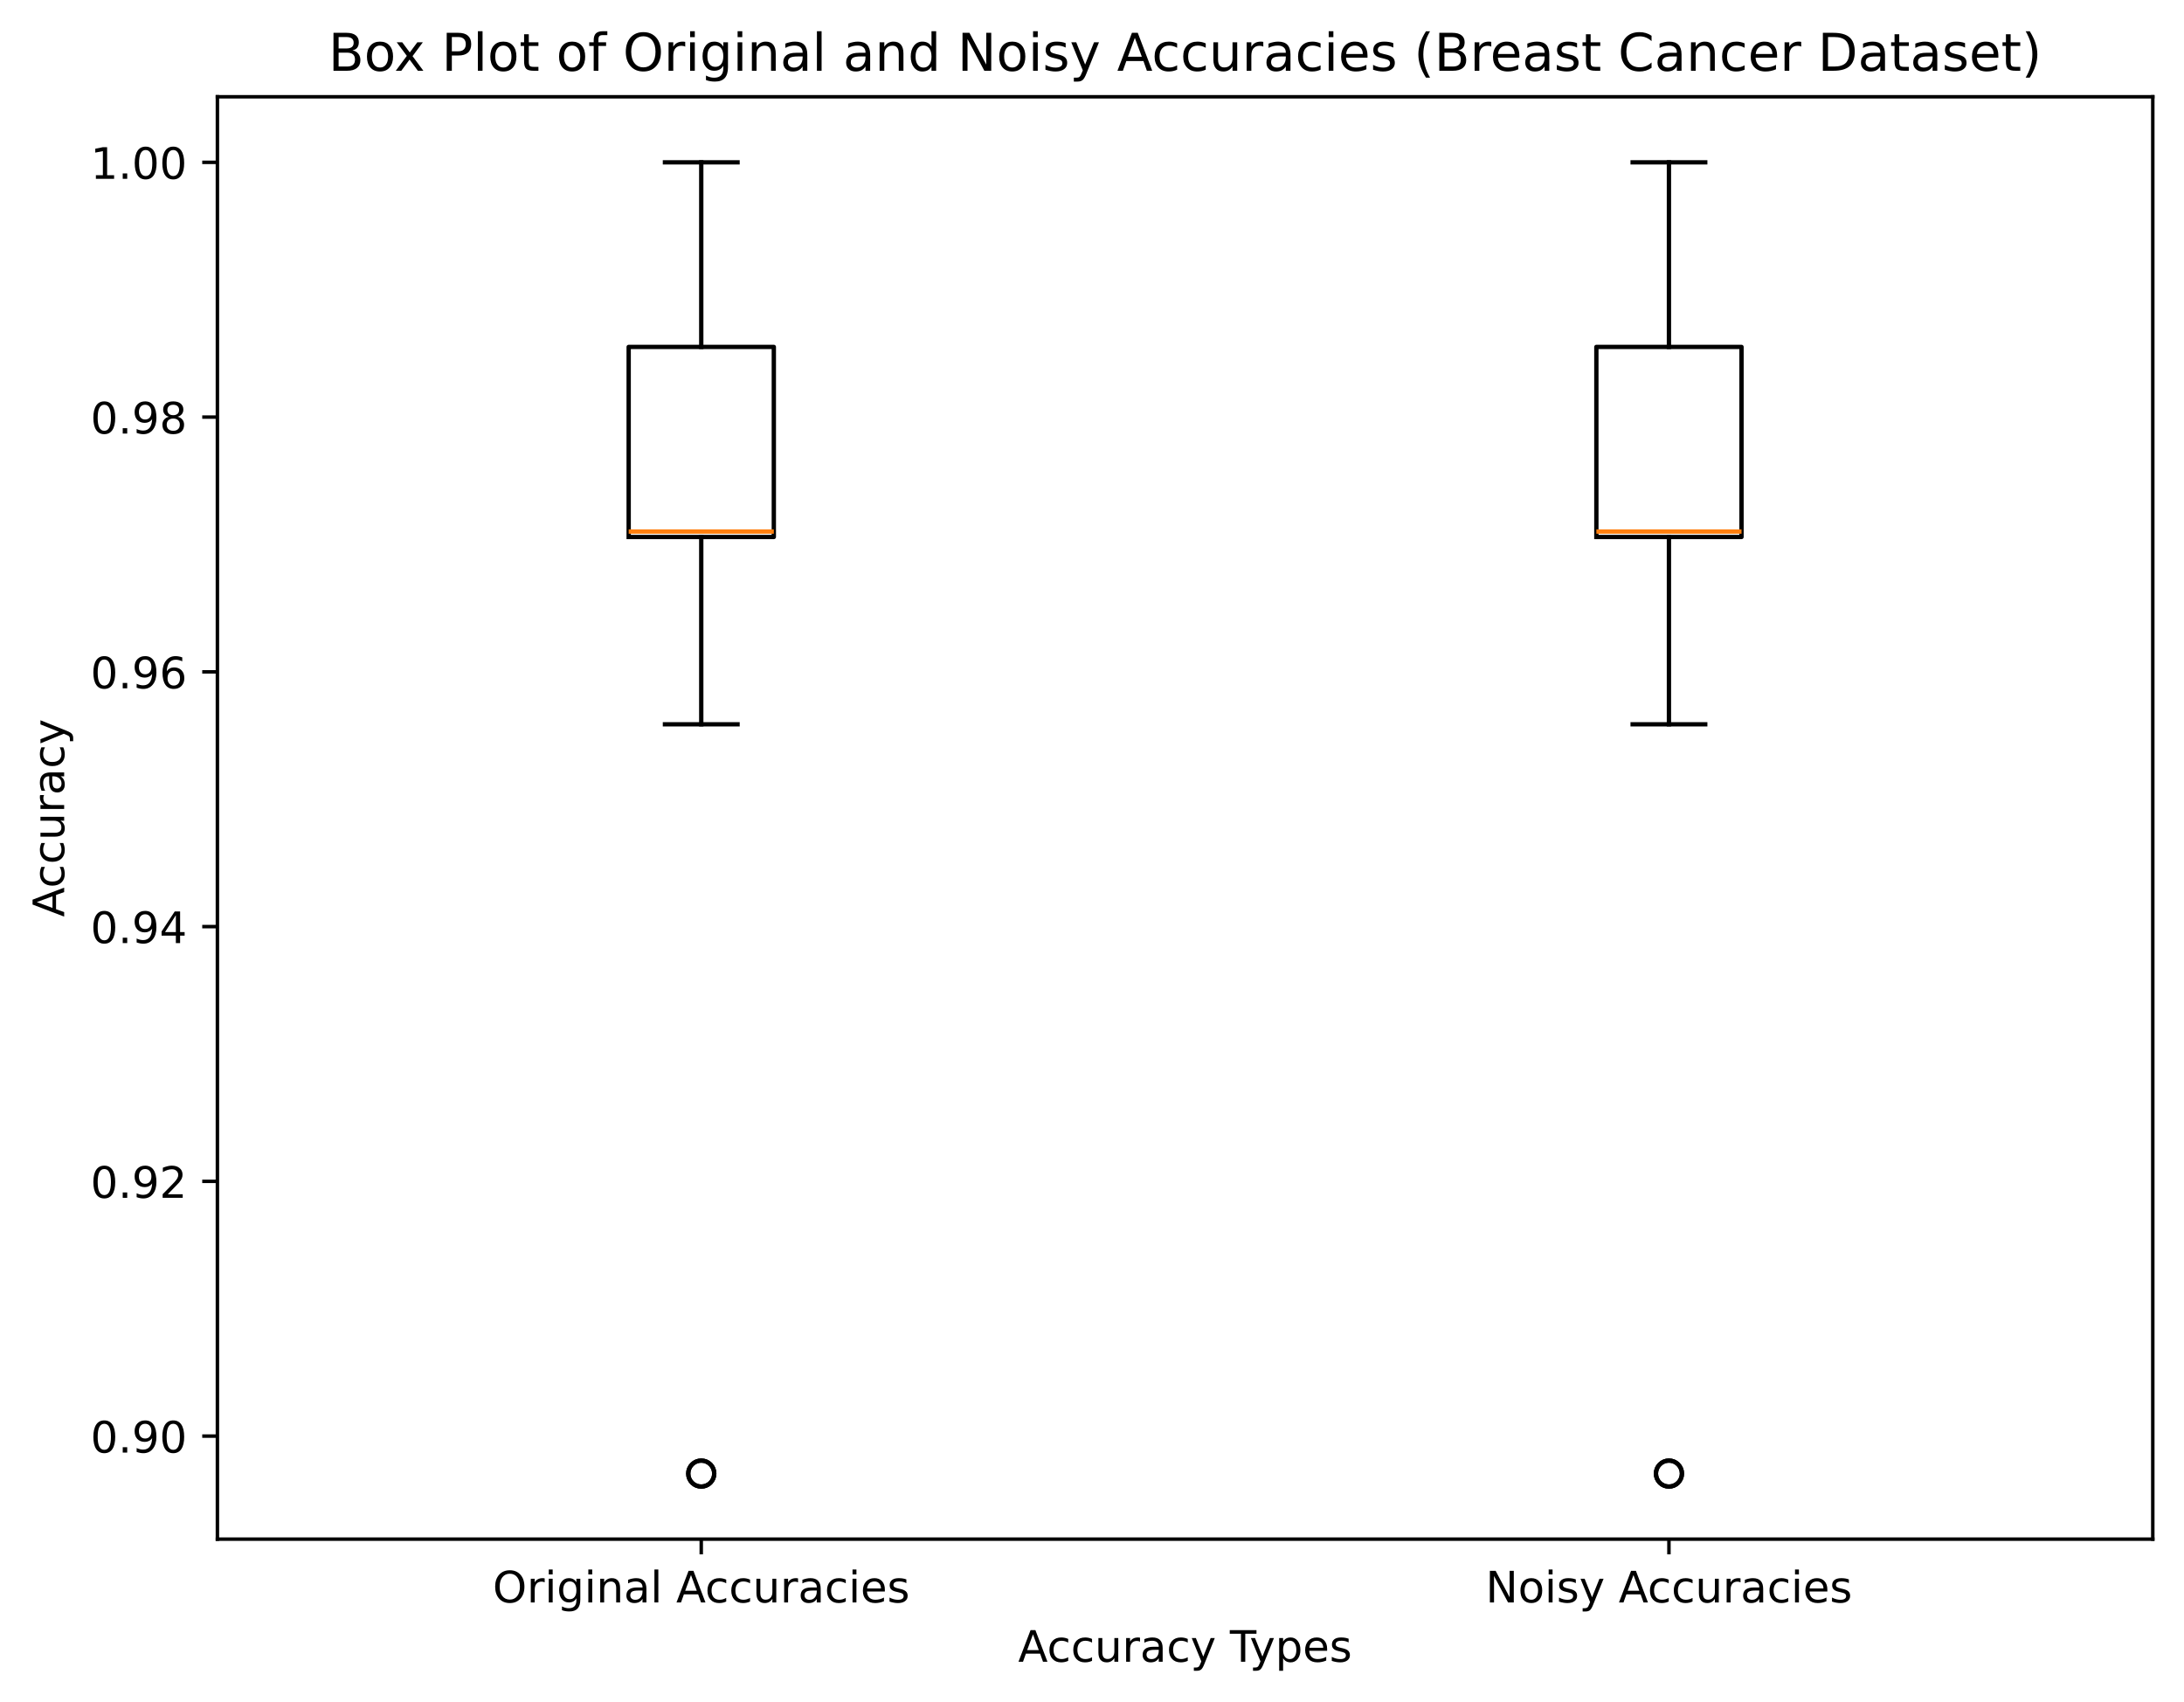
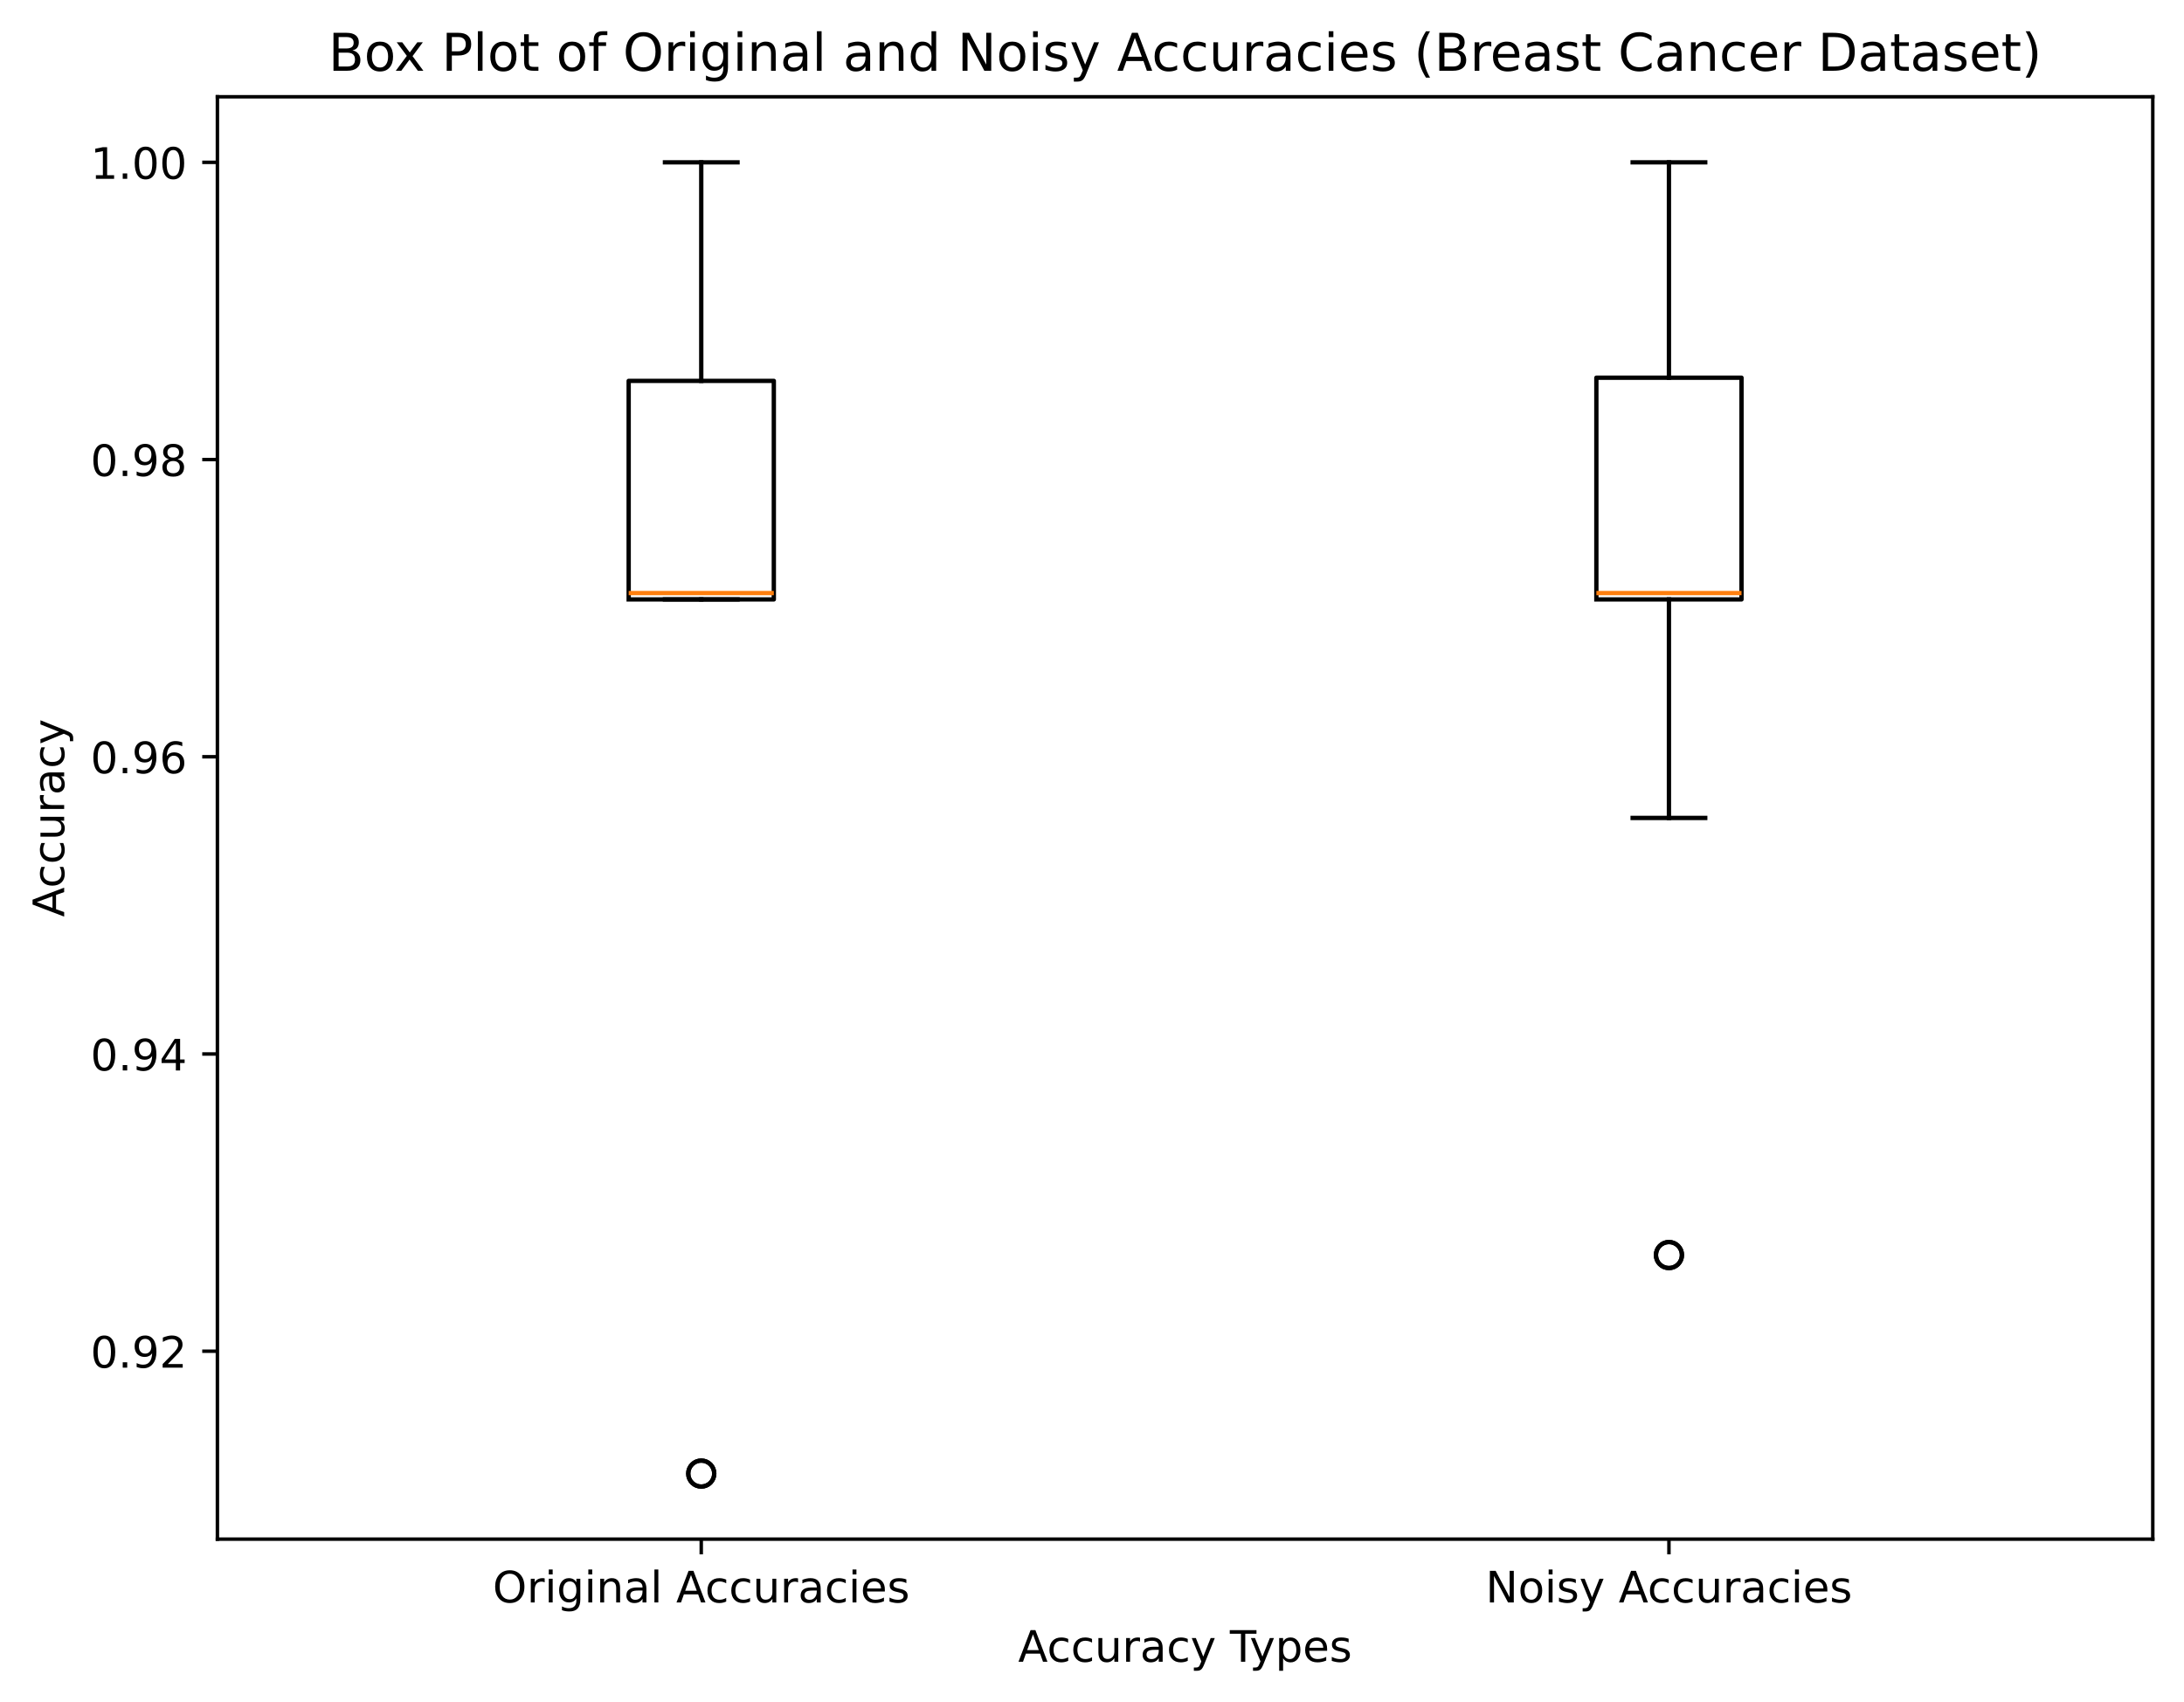
<svg xmlns="http://www.w3.org/2000/svg" xmlns:xlink="http://www.w3.org/1999/xlink" width="503.744pt" height="392.514pt" viewBox="0 0 503.744 392.514" version="1.1">
  <defs>
    <style type="text/css">*{stroke-linejoin: round; stroke-linecap: butt}</style>
  </defs>
  <g id="figure_1">
    <g id="patch_1">
      <path d="M 0 392.514  L 503.744 392.514  L 503.744 0  L 0 0  z " style="fill: #ffffff" />
    </g>
    <g id="axes_1">
      <g id="patch_2">
        <path d="M 50.144 354.958  L 496.544 354.958  L 496.544 22.318  L 50.144 22.318  z " style="fill: #ffffff" />
      </g>
      <g id="matplotlib.axis_1">
        <g id="xtick_1">
          <g id="line2d_1">
            <defs>
-               <path id="mc7f51d0e54" d="M 0 0  L 0 3.5  " style="stroke: #000000; stroke-width: 0.8" />
+               <path id="mfb2e1318d6" d="M 0 0  L 0 3.5  " style="stroke: #000000; stroke-width: 0.8" />
            </defs>
            <g>
-               <use xlink:href="#mc7f51d0e54" x="161.744" y="354.958" style="stroke: #000000; stroke-width: 0.8" />
+               <use xlink:href="#mfb2e1318d6" x="161.744" y="354.958" style="stroke: #000000; stroke-width: 0.8" />
            </g>
          </g>
          <g id="text_1">
            <g transform="translate(113.65 369.5566) scale(0.1 -0.1)">
              <defs>
                <path id="DejaVuSans-4f" d="M 2522 4238  Q 1834 4238 1429 3725  Q 1025 3213 1025 2328  Q 1025 1447 1429 934  Q 1834 422 2522 422  Q 3209 422 3611 934  Q 4013 1447 4013 2328  Q 4013 3213 3611 3725  Q 3209 4238 2522 4238  z M 2522 4750  Q 3503 4750 4090 4092  Q 4678 3434 4678 2328  Q 4678 1225 4090 567  Q 3503 -91 2522 -91  Q 1538 -91 948 565  Q 359 1222 359 2328  Q 359 3434 948 4092  Q 1538 4750 2522 4750  z " transform="scale(0.015625)" />
                <path id="DejaVuSans-72" d="M 2631 2963  Q 2534 3019 2420 3045  Q 2306 3072 2169 3072  Q 1681 3072 1420 2755  Q 1159 2438 1159 1844  L 1159 0  L 581 0  L 581 3500  L 1159 3500  L 1159 2956  Q 1341 3275 1631 3429  Q 1922 3584 2338 3584  Q 2397 3584 2469 3576  Q 2541 3569 2628 3553  L 2631 2963  z " transform="scale(0.015625)" />
                <path id="DejaVuSans-69" d="M 603 3500  L 1178 3500  L 1178 0  L 603 0  L 603 3500  z M 603 4863  L 1178 4863  L 1178 4134  L 603 4134  L 603 4863  z " transform="scale(0.015625)" />
                <path id="DejaVuSans-67" d="M 2906 1791  Q 2906 2416 2648 2759  Q 2391 3103 1925 3103  Q 1463 3103 1205 2759  Q 947 2416 947 1791  Q 947 1169 1205 825  Q 1463 481 1925 481  Q 2391 481 2648 825  Q 2906 1169 2906 1791  z M 3481 434  Q 3481 -459 3084 -895  Q 2688 -1331 1869 -1331  Q 1566 -1331 1297 -1286  Q 1028 -1241 775 -1147  L 775 -588  Q 1028 -725 1275 -790  Q 1522 -856 1778 -856  Q 2344 -856 2625 -561  Q 2906 -266 2906 331  L 2906 616  Q 2728 306 2450 153  Q 2172 0 1784 0  Q 1141 0 747 490  Q 353 981 353 1791  Q 353 2603 747 3093  Q 1141 3584 1784 3584  Q 2172 3584 2450 3431  Q 2728 3278 2906 2969  L 2906 3500  L 3481 3500  L 3481 434  z " transform="scale(0.015625)" />
                <path id="DejaVuSans-6e" d="M 3513 2113  L 3513 0  L 2938 0  L 2938 2094  Q 2938 2591 2744 2837  Q 2550 3084 2163 3084  Q 1697 3084 1428 2787  Q 1159 2491 1159 1978  L 1159 0  L 581 0  L 581 3500  L 1159 3500  L 1159 2956  Q 1366 3272 1645 3428  Q 1925 3584 2291 3584  Q 2894 3584 3203 3211  Q 3513 2838 3513 2113  z " transform="scale(0.015625)" />
                <path id="DejaVuSans-61" d="M 2194 1759  Q 1497 1759 1228 1600  Q 959 1441 959 1056  Q 959 750 1161 570  Q 1363 391 1709 391  Q 2188 391 2477 730  Q 2766 1069 2766 1631  L 2766 1759  L 2194 1759  z M 3341 1997  L 3341 0  L 2766 0  L 2766 531  Q 2569 213 2275 61  Q 1981 -91 1556 -91  Q 1019 -91 701 211  Q 384 513 384 1019  Q 384 1609 779 1909  Q 1175 2209 1959 2209  L 2766 2209  L 2766 2266  Q 2766 2663 2505 2880  Q 2244 3097 1772 3097  Q 1472 3097 1187 3025  Q 903 2953 641 2809  L 641 3341  Q 956 3463 1253 3523  Q 1550 3584 1831 3584  Q 2591 3584 2966 3190  Q 3341 2797 3341 1997  z " transform="scale(0.015625)" />
                <path id="DejaVuSans-6c" d="M 603 4863  L 1178 4863  L 1178 0  L 603 0  L 603 4863  z " transform="scale(0.015625)" />
                <path id="DejaVuSans-20" transform="scale(0.015625)" />
                <path id="DejaVuSans-41" d="M 2188 4044  L 1331 1722  L 3047 1722  L 2188 4044  z M 1831 4666  L 2547 4666  L 4325 0  L 3669 0  L 3244 1197  L 1141 1197  L 716 0  L 50 0  L 1831 4666  z " transform="scale(0.015625)" />
                <path id="DejaVuSans-63" d="M 3122 3366  L 3122 2828  Q 2878 2963 2633 3030  Q 2388 3097 2138 3097  Q 1578 3097 1268 2742  Q 959 2388 959 1747  Q 959 1106 1268 751  Q 1578 397 2138 397  Q 2388 397 2633 464  Q 2878 531 3122 666  L 3122 134  Q 2881 22 2623 -34  Q 2366 -91 2075 -91  Q 1284 -91 818 406  Q 353 903 353 1747  Q 353 2603 823 3093  Q 1294 3584 2113 3584  Q 2378 3584 2631 3529  Q 2884 3475 3122 3366  z " transform="scale(0.015625)" />
                <path id="DejaVuSans-75" d="M 544 1381  L 544 3500  L 1119 3500  L 1119 1403  Q 1119 906 1312 657  Q 1506 409 1894 409  Q 2359 409 2629 706  Q 2900 1003 2900 1516  L 2900 3500  L 3475 3500  L 3475 0  L 2900 0  L 2900 538  Q 2691 219 2414 64  Q 2138 -91 1772 -91  Q 1169 -91 856 284  Q 544 659 544 1381  z M 1991 3584  L 1991 3584  z " transform="scale(0.015625)" />
                <path id="DejaVuSans-65" d="M 3597 1894  L 3597 1613  L 953 1613  Q 991 1019 1311 708  Q 1631 397 2203 397  Q 2534 397 2845 478  Q 3156 559 3463 722  L 3463 178  Q 3153 47 2828 -22  Q 2503 -91 2169 -91  Q 1331 -91 842 396  Q 353 884 353 1716  Q 353 2575 817 3079  Q 1281 3584 2069 3584  Q 2775 3584 3186 3129  Q 3597 2675 3597 1894  z M 3022 2063  Q 3016 2534 2758 2815  Q 2500 3097 2075 3097  Q 1594 3097 1305 2825  Q 1016 2553 972 2059  L 3022 2063  z " transform="scale(0.015625)" />
                <path id="DejaVuSans-73" d="M 2834 3397  L 2834 2853  Q 2591 2978 2328 3040  Q 2066 3103 1784 3103  Q 1356 3103 1142 2972  Q 928 2841 928 2578  Q 928 2378 1081 2264  Q 1234 2150 1697 2047  L 1894 2003  Q 2506 1872 2764 1633  Q 3022 1394 3022 966  Q 3022 478 2636 193  Q 2250 -91 1575 -91  Q 1294 -91 989 -36  Q 684 19 347 128  L 347 722  Q 666 556 975 473  Q 1284 391 1588 391  Q 1994 391 2212 530  Q 2431 669 2431 922  Q 2431 1156 2273 1281  Q 2116 1406 1581 1522  L 1381 1569  Q 847 1681 609 1914  Q 372 2147 372 2553  Q 372 3047 722 3315  Q 1072 3584 1716 3584  Q 2034 3584 2315 3537  Q 2597 3491 2834 3397  z " transform="scale(0.015625)" />
              </defs>
              <use xlink:href="#DejaVuSans-4f" />
              <use xlink:href="#DejaVuSans-72" x="78.711" />
              <use xlink:href="#DejaVuSans-69" x="119.824" />
              <use xlink:href="#DejaVuSans-67" x="147.607" />
              <use xlink:href="#DejaVuSans-69" x="211.084" />
              <use xlink:href="#DejaVuSans-6e" x="238.867" />
              <use xlink:href="#DejaVuSans-61" x="302.246" />
              <use xlink:href="#DejaVuSans-6c" x="363.525" />
              <use xlink:href="#DejaVuSans-20" x="391.309" />
              <use xlink:href="#DejaVuSans-41" x="423.096" />
              <use xlink:href="#DejaVuSans-63" x="489.754" />
              <use xlink:href="#DejaVuSans-63" x="544.734" />
              <use xlink:href="#DejaVuSans-75" x="599.715" />
              <use xlink:href="#DejaVuSans-72" x="663.094" />
              <use xlink:href="#DejaVuSans-61" x="704.207" />
              <use xlink:href="#DejaVuSans-63" x="765.486" />
              <use xlink:href="#DejaVuSans-69" x="820.467" />
              <use xlink:href="#DejaVuSans-65" x="848.25" />
              <use xlink:href="#DejaVuSans-73" x="909.773" />
            </g>
          </g>
        </g>
        <g id="xtick_2">
          <g id="line2d_2">
            <g>
-               <use xlink:href="#mc7f51d0e54" x="384.944" y="354.958" style="stroke: #000000; stroke-width: 0.8" />
+               <use xlink:href="#mfb2e1318d6" x="384.944" y="354.958" style="stroke: #000000; stroke-width: 0.8" />
            </g>
          </g>
          <g id="text_2">
            <g transform="translate(342.6625 369.5566) scale(0.1 -0.1)">
              <defs>
                <path id="DejaVuSans-4e" d="M 628 4666  L 1478 4666  L 3547 763  L 3547 4666  L 4159 4666  L 4159 0  L 3309 0  L 1241 3903  L 1241 0  L 628 0  L 628 4666  z " transform="scale(0.015625)" />
                <path id="DejaVuSans-6f" d="M 1959 3097  Q 1497 3097 1228 2736  Q 959 2375 959 1747  Q 959 1119 1226 758  Q 1494 397 1959 397  Q 2419 397 2687 759  Q 2956 1122 2956 1747  Q 2956 2369 2687 2733  Q 2419 3097 1959 3097  z M 1959 3584  Q 2709 3584 3137 3096  Q 3566 2609 3566 1747  Q 3566 888 3137 398  Q 2709 -91 1959 -91  Q 1206 -91 779 398  Q 353 888 353 1747  Q 353 2609 779 3096  Q 1206 3584 1959 3584  z " transform="scale(0.015625)" />
                <path id="DejaVuSans-79" d="M 2059 -325  Q 1816 -950 1584 -1140  Q 1353 -1331 966 -1331  L 506 -1331  L 506 -850  L 844 -850  Q 1081 -850 1212 -737  Q 1344 -625 1503 -206  L 1606 56  L 191 3500  L 800 3500  L 1894 763  L 2988 3500  L 3597 3500  L 2059 -325  z " transform="scale(0.015625)" />
              </defs>
              <use xlink:href="#DejaVuSans-4e" />
              <use xlink:href="#DejaVuSans-6f" x="74.805" />
              <use xlink:href="#DejaVuSans-69" x="135.986" />
              <use xlink:href="#DejaVuSans-73" x="163.77" />
              <use xlink:href="#DejaVuSans-79" x="215.869" />
              <use xlink:href="#DejaVuSans-20" x="275.049" />
              <use xlink:href="#DejaVuSans-41" x="306.836" />
              <use xlink:href="#DejaVuSans-63" x="373.494" />
              <use xlink:href="#DejaVuSans-63" x="428.475" />
              <use xlink:href="#DejaVuSans-75" x="483.455" />
              <use xlink:href="#DejaVuSans-72" x="546.834" />
              <use xlink:href="#DejaVuSans-61" x="587.947" />
              <use xlink:href="#DejaVuSans-63" x="649.227" />
              <use xlink:href="#DejaVuSans-69" x="704.207" />
              <use xlink:href="#DejaVuSans-65" x="731.99" />
              <use xlink:href="#DejaVuSans-73" x="793.514" />
            </g>
          </g>
        </g>
        <g id="text_3">
          <g transform="translate(234.8391 383.2347) scale(0.1 -0.1)">
            <defs>
              <path id="DejaVuSans-54" d="M -19 4666  L 3928 4666  L 3928 4134  L 2272 4134  L 2272 0  L 1638 0  L 1638 4134  L -19 4134  L -19 4666  z " transform="scale(0.015625)" />
              <path id="DejaVuSans-70" d="M 1159 525  L 1159 -1331  L 581 -1331  L 581 3500  L 1159 3500  L 1159 2969  Q 1341 3281 1617 3432  Q 1894 3584 2278 3584  Q 2916 3584 3314 3078  Q 3713 2572 3713 1747  Q 3713 922 3314 415  Q 2916 -91 2278 -91  Q 1894 -91 1617 61  Q 1341 213 1159 525  z M 3116 1747  Q 3116 2381 2855 2742  Q 2594 3103 2138 3103  Q 1681 3103 1420 2742  Q 1159 2381 1159 1747  Q 1159 1113 1420 752  Q 1681 391 2138 391  Q 2594 391 2855 752  Q 3116 1113 3116 1747  z " transform="scale(0.015625)" />
            </defs>
            <use xlink:href="#DejaVuSans-41" />
            <use xlink:href="#DejaVuSans-63" x="66.658" />
            <use xlink:href="#DejaVuSans-63" x="121.639" />
            <use xlink:href="#DejaVuSans-75" x="176.619" />
            <use xlink:href="#DejaVuSans-72" x="239.998" />
            <use xlink:href="#DejaVuSans-61" x="281.111" />
            <use xlink:href="#DejaVuSans-63" x="342.391" />
            <use xlink:href="#DejaVuSans-79" x="397.371" />
            <use xlink:href="#DejaVuSans-20" x="456.551" />
            <use xlink:href="#DejaVuSans-54" x="488.338" />
            <use xlink:href="#DejaVuSans-79" x="533.797" />
            <use xlink:href="#DejaVuSans-70" x="592.977" />
            <use xlink:href="#DejaVuSans-65" x="656.453" />
            <use xlink:href="#DejaVuSans-73" x="717.977" />
          </g>
        </g>
      </g>
      <g id="matplotlib.axis_2">
        <g id="ytick_1">
          <g id="line2d_3">
            <defs>
-               <path id="m3f53eb2114" d="M 0 0  L -3.5 0  " style="stroke: #000000; stroke-width: 0.8" />
+               <path id="m99536eb047" d="M 0 0  L -3.5 0  " style="stroke: #000000; stroke-width: 0.8" />
            </defs>
            <g>
-               <use xlink:href="#m3f53eb2114" x="50.144" y="331.198" style="stroke: #000000; stroke-width: 0.8" />
+               <use xlink:href="#m99536eb047" x="50.144" y="311.614" style="stroke: #000000; stroke-width: 0.8" />
            </g>
          </g>
          <g id="text_4">
-             <g transform="translate(20.87813 334.9973) scale(0.1 -0.1)">
+             <g transform="translate(20.87813 315.4133) scale(0.1 -0.1)">
              <defs>
                <path id="DejaVuSans-30" d="M 2034 4250  Q 1547 4250 1301 3770  Q 1056 3291 1056 2328  Q 1056 1369 1301 889  Q 1547 409 2034 409  Q 2525 409 2770 889  Q 3016 1369 3016 2328  Q 3016 3291 2770 3770  Q 2525 4250 2034 4250  z M 2034 4750  Q 2819 4750 3233 4129  Q 3647 3509 3647 2328  Q 3647 1150 3233 529  Q 2819 -91 2034 -91  Q 1250 -91 836 529  Q 422 1150 422 2328  Q 422 3509 836 4129  Q 1250 4750 2034 4750  z " transform="scale(0.015625)" />
                <path id="DejaVuSans-2e" d="M 684 794  L 1344 794  L 1344 0  L 684 0  L 684 794  z " transform="scale(0.015625)" />
                <path id="DejaVuSans-39" d="M 703 97  L 703 672  Q 941 559 1184 500  Q 1428 441 1663 441  Q 2288 441 2617 861  Q 2947 1281 2994 2138  Q 2813 1869 2534 1725  Q 2256 1581 1919 1581  Q 1219 1581 811 2004  Q 403 2428 403 3163  Q 403 3881 828 4315  Q 1253 4750 1959 4750  Q 2769 4750 3195 4129  Q 3622 3509 3622 2328  Q 3622 1225 3098 567  Q 2575 -91 1691 -91  Q 1453 -91 1209 -44  Q 966 3 703 97  z M 1959 2075  Q 2384 2075 2632 2365  Q 2881 2656 2881 3163  Q 2881 3666 2632 3958  Q 2384 4250 1959 4250  Q 1534 4250 1286 3958  Q 1038 3666 1038 3163  Q 1038 2656 1286 2365  Q 1534 2075 1959 2075  z " transform="scale(0.015625)" />
+                 <path id="DejaVuSans-32" d="M 1228 531  L 3431 531  L 3431 0  L 469 0  L 469 531  Q 828 903 1448 1529  Q 2069 2156 2228 2338  Q 2531 2678 2651 2914  Q 2772 3150 2772 3378  Q 2772 3750 2511 3984  Q 2250 4219 1831 4219  Q 1534 4219 1204 4116  Q 875 4013 500 3803  L 500 4441  Q 881 4594 1212 4672  Q 1544 4750 1819 4750  Q 2544 4750 2975 4387  Q 3406 4025 3406 3419  Q 3406 3131 3298 2873  Q 3191 2616 2906 2266  Q 2828 2175 2409 1742  Q 1991 1309 1228 531  z " transform="scale(0.015625)" />
              </defs>
              <use xlink:href="#DejaVuSans-30" />
              <use xlink:href="#DejaVuSans-2e" x="63.623" />
              <use xlink:href="#DejaVuSans-39" x="95.41" />
-               <use xlink:href="#DejaVuSans-30" x="159.033" />
+               <use xlink:href="#DejaVuSans-32" x="159.033" />
            </g>
          </g>
        </g>
        <g id="ytick_2">
          <g id="line2d_4">
            <g>
-               <use xlink:href="#m3f53eb2114" x="50.144" y="272.446" style="stroke: #000000; stroke-width: 0.8" />
+               <use xlink:href="#m99536eb047" x="50.144" y="243.07" style="stroke: #000000; stroke-width: 0.8" />
            </g>
          </g>
          <g id="text_5">
-             <g transform="translate(20.87813 276.2453) scale(0.1 -0.1)">
-               <defs>
-                 <path id="DejaVuSans-32" d="M 1228 531  L 3431 531  L 3431 0  L 469 0  L 469 531  Q 828 903 1448 1529  Q 2069 2156 2228 2338  Q 2531 2678 2651 2914  Q 2772 3150 2772 3378  Q 2772 3750 2511 3984  Q 2250 4219 1831 4219  Q 1534 4219 1204 4116  Q 875 4013 500 3803  L 500 4441  Q 881 4594 1212 4672  Q 1544 4750 1819 4750  Q 2544 4750 2975 4387  Q 3406 4025 3406 3419  Q 3406 3131 3298 2873  Q 3191 2616 2906 2266  Q 2828 2175 2409 1742  Q 1991 1309 1228 531  z " transform="scale(0.015625)" />
+             <g transform="translate(20.87813 246.8693) scale(0.1 -0.1)">
+               <defs>
+                 <path id="DejaVuSans-34" d="M 2419 4116  L 825 1625  L 2419 1625  L 2419 4116  z M 2253 4666  L 3047 4666  L 3047 1625  L 3713 1625  L 3713 1100  L 3047 1100  L 3047 0  L 2419 0  L 2419 1100  L 313 1100  L 313 1709  L 2253 4666  z " transform="scale(0.015625)" />
              </defs>
              <use xlink:href="#DejaVuSans-30" />
              <use xlink:href="#DejaVuSans-2e" x="63.623" />
              <use xlink:href="#DejaVuSans-39" x="95.41" />
-               <use xlink:href="#DejaVuSans-32" x="159.033" />
+               <use xlink:href="#DejaVuSans-34" x="159.033" />
            </g>
          </g>
        </g>
        <g id="ytick_3">
          <g id="line2d_5">
            <g>
-               <use xlink:href="#m3f53eb2114" x="50.144" y="213.694" style="stroke: #000000; stroke-width: 0.8" />
+               <use xlink:href="#m99536eb047" x="50.144" y="174.526" style="stroke: #000000; stroke-width: 0.8" />
            </g>
          </g>
          <g id="text_6">
-             <g transform="translate(20.87813 217.4933) scale(0.1 -0.1)">
-               <defs>
-                 <path id="DejaVuSans-34" d="M 2419 4116  L 825 1625  L 2419 1625  L 2419 4116  z M 2253 4666  L 3047 4666  L 3047 1625  L 3713 1625  L 3713 1100  L 3047 1100  L 3047 0  L 2419 0  L 2419 1100  L 313 1100  L 313 1709  L 2253 4666  z " transform="scale(0.015625)" />
+             <g transform="translate(20.87813 178.3253) scale(0.1 -0.1)">
+               <defs>
+                 <path id="DejaVuSans-36" d="M 2113 2584  Q 1688 2584 1439 2293  Q 1191 2003 1191 1497  Q 1191 994 1439 701  Q 1688 409 2113 409  Q 2538 409 2786 701  Q 3034 994 3034 1497  Q 3034 2003 2786 2293  Q 2538 2584 2113 2584  z M 3366 4563  L 3366 3988  Q 3128 4100 2886 4159  Q 2644 4219 2406 4219  Q 1781 4219 1451 3797  Q 1122 3375 1075 2522  Q 1259 2794 1537 2939  Q 1816 3084 2150 3084  Q 2853 3084 3261 2657  Q 3669 2231 3669 1497  Q 3669 778 3244 343  Q 2819 -91 2113 -91  Q 1303 -91 875 529  Q 447 1150 447 2328  Q 447 3434 972 4092  Q 1497 4750 2381 4750  Q 2619 4750 2861 4703  Q 3103 4656 3366 4563  z " transform="scale(0.015625)" />
              </defs>
              <use xlink:href="#DejaVuSans-30" />
              <use xlink:href="#DejaVuSans-2e" x="63.623" />
              <use xlink:href="#DejaVuSans-39" x="95.41" />
-               <use xlink:href="#DejaVuSans-34" x="159.033" />
+               <use xlink:href="#DejaVuSans-36" x="159.033" />
            </g>
          </g>
        </g>
        <g id="ytick_4">
          <g id="line2d_6">
            <g>
-               <use xlink:href="#m3f53eb2114" x="50.144" y="154.942" style="stroke: #000000; stroke-width: 0.8" />
+               <use xlink:href="#m99536eb047" x="50.144" y="105.982" style="stroke: #000000; stroke-width: 0.8" />
            </g>
          </g>
          <g id="text_7">
-             <g transform="translate(20.87813 158.7413) scale(0.1 -0.1)">
-               <defs>
-                 <path id="DejaVuSans-36" d="M 2113 2584  Q 1688 2584 1439 2293  Q 1191 2003 1191 1497  Q 1191 994 1439 701  Q 1688 409 2113 409  Q 2538 409 2786 701  Q 3034 994 3034 1497  Q 3034 2003 2786 2293  Q 2538 2584 2113 2584  z M 3366 4563  L 3366 3988  Q 3128 4100 2886 4159  Q 2644 4219 2406 4219  Q 1781 4219 1451 3797  Q 1122 3375 1075 2522  Q 1259 2794 1537 2939  Q 1816 3084 2150 3084  Q 2853 3084 3261 2657  Q 3669 2231 3669 1497  Q 3669 778 3244 343  Q 2819 -91 2113 -91  Q 1303 -91 875 529  Q 447 1150 447 2328  Q 447 3434 972 4092  Q 1497 4750 2381 4750  Q 2619 4750 2861 4703  Q 3103 4656 3366 4563  z " transform="scale(0.015625)" />
+             <g transform="translate(20.87813 109.7813) scale(0.1 -0.1)">
+               <defs>
+                 <path id="DejaVuSans-38" d="M 2034 2216  Q 1584 2216 1326 1975  Q 1069 1734 1069 1313  Q 1069 891 1326 650  Q 1584 409 2034 409  Q 2484 409 2743 651  Q 3003 894 3003 1313  Q 3003 1734 2745 1975  Q 2488 2216 2034 2216  z M 1403 2484  Q 997 2584 770 2862  Q 544 3141 544 3541  Q 544 4100 942 4425  Q 1341 4750 2034 4750  Q 2731 4750 3128 4425  Q 3525 4100 3525 3541  Q 3525 3141 3298 2862  Q 3072 2584 2669 2484  Q 3125 2378 3379 2068  Q 3634 1759 3634 1313  Q 3634 634 3220 271  Q 2806 -91 2034 -91  Q 1263 -91 848 271  Q 434 634 434 1313  Q 434 1759 690 2068  Q 947 2378 1403 2484  z M 1172 3481  Q 1172 3119 1398 2916  Q 1625 2713 2034 2713  Q 2441 2713 2670 2916  Q 2900 3119 2900 3481  Q 2900 3844 2670 4047  Q 2441 4250 2034 4250  Q 1625 4250 1398 4047  Q 1172 3844 1172 3481  z " transform="scale(0.015625)" />
              </defs>
              <use xlink:href="#DejaVuSans-30" />
              <use xlink:href="#DejaVuSans-2e" x="63.623" />
              <use xlink:href="#DejaVuSans-39" x="95.41" />
-               <use xlink:href="#DejaVuSans-36" x="159.033" />
+               <use xlink:href="#DejaVuSans-38" x="159.033" />
            </g>
          </g>
        </g>
        <g id="ytick_5">
          <g id="line2d_7">
            <g>
-               <use xlink:href="#m3f53eb2114" x="50.144" y="96.19" style="stroke: #000000; stroke-width: 0.8" />
+               <use xlink:href="#m99536eb047" x="50.144" y="37.438" style="stroke: #000000; stroke-width: 0.8" />
            </g>
          </g>
          <g id="text_8">
-             <g transform="translate(20.87813 99.98934) scale(0.1 -0.1)">
-               <defs>
-                 <path id="DejaVuSans-38" d="M 2034 2216  Q 1584 2216 1326 1975  Q 1069 1734 1069 1313  Q 1069 891 1326 650  Q 1584 409 2034 409  Q 2484 409 2743 651  Q 3003 894 3003 1313  Q 3003 1734 2745 1975  Q 2488 2216 2034 2216  z M 1403 2484  Q 997 2584 770 2862  Q 544 3141 544 3541  Q 544 4100 942 4425  Q 1341 4750 2034 4750  Q 2731 4750 3128 4425  Q 3525 4100 3525 3541  Q 3525 3141 3298 2862  Q 3072 2584 2669 2484  Q 3125 2378 3379 2068  Q 3634 1759 3634 1313  Q 3634 634 3220 271  Q 2806 -91 2034 -91  Q 1263 -91 848 271  Q 434 634 434 1313  Q 434 1759 690 2068  Q 947 2378 1403 2484  z M 1172 3481  Q 1172 3119 1398 2916  Q 1625 2713 2034 2713  Q 2441 2713 2670 2916  Q 2900 3119 2900 3481  Q 2900 3844 2670 4047  Q 2441 4250 2034 4250  Q 1625 4250 1398 4047  Q 1172 3844 1172 3481  z " transform="scale(0.015625)" />
-               </defs>
-               <use xlink:href="#DejaVuSans-30" />
-               <use xlink:href="#DejaVuSans-2e" x="63.623" />
-               <use xlink:href="#DejaVuSans-39" x="95.41" />
-               <use xlink:href="#DejaVuSans-38" x="159.033" />
-             </g>
-           </g>
-         </g>
-         <g id="ytick_6">
-           <g id="line2d_8">
-             <g>
-               <use xlink:href="#m3f53eb2114" x="50.144" y="37.438" style="stroke: #000000; stroke-width: 0.8" />
-             </g>
-           </g>
-           <g id="text_9">
            <g transform="translate(20.87813 41.23734) scale(0.1 -0.1)">
              <defs>
                <path id="DejaVuSans-31" d="M 794 531  L 1825 531  L 1825 4091  L 703 3866  L 703 4441  L 1819 4666  L 2450 4666  L 2450 531  L 3481 531  L 3481 0  L 794 0  L 794 531  z " transform="scale(0.015625)" />
              </defs>
              <use xlink:href="#DejaVuSans-31" />
              <use xlink:href="#DejaVuSans-2e" x="63.623" />
              <use xlink:href="#DejaVuSans-30" x="95.41" />
              <use xlink:href="#DejaVuSans-30" x="159.033" />
            </g>
          </g>
        </g>
-         <g id="text_10">
+         <g id="text_9">
          <g transform="translate(14.79844 211.4663) rotate(-90) scale(0.1 -0.1)">
            <use xlink:href="#DejaVuSans-41" />
            <use xlink:href="#DejaVuSans-63" x="66.658" />
            <use xlink:href="#DejaVuSans-63" x="121.639" />
            <use xlink:href="#DejaVuSans-75" x="176.619" />
            <use xlink:href="#DejaVuSans-72" x="239.998" />
            <use xlink:href="#DejaVuSans-61" x="281.111" />
            <use xlink:href="#DejaVuSans-63" x="342.391" />
            <use xlink:href="#DejaVuSans-79" x="397.371" />
          </g>
        </g>
      </g>
+       <g id="line2d_8">
+         <path d="M 145.004 138.238  L 178.484 138.238  L 178.484 87.838  L 145.004 87.838  L 145.004 138.238  " clip-path="url(#p91f5d2061b)" style="fill: none; stroke: #000000; stroke-linecap: square" />
+       </g>
      <g id="line2d_9">
-         <path d="M 145.004 123.838  L 178.484 123.838  L 178.484 80.012  L 145.004 80.012  L 145.004 123.838  " clip-path="url(#p709f4f9fe9)" style="fill: none; stroke: #000000; stroke-linecap: square" />
+         <path d="M 161.744 138.238  L 161.744 138.238  " clip-path="url(#p91f5d2061b)" style="fill: none; stroke: #000000; stroke-linecap: square" />
      </g>
      <g id="line2d_10">
-         <path d="M 161.744 123.838  L 161.744 167.038  " clip-path="url(#p709f4f9fe9)" style="fill: none; stroke: #000000; stroke-linecap: square" />
+         <path d="M 161.744 87.838  L 161.744 37.438  " clip-path="url(#p91f5d2061b)" style="fill: none; stroke: #000000; stroke-linecap: square" />
      </g>
      <g id="line2d_11">
-         <path d="M 161.744 80.012  L 161.744 37.438  " clip-path="url(#p709f4f9fe9)" style="fill: none; stroke: #000000; stroke-linecap: square" />
+         <path d="M 153.374 138.238  L 170.114 138.238  " clip-path="url(#p91f5d2061b)" style="fill: none; stroke: #000000; stroke-linecap: square" />
      </g>
      <g id="line2d_12">
-         <path d="M 153.374 167.038  L 170.114 167.038  " clip-path="url(#p709f4f9fe9)" style="fill: none; stroke: #000000; stroke-linecap: square" />
+         <path d="M 153.374 37.438  L 170.114 37.438  " clip-path="url(#p91f5d2061b)" style="fill: none; stroke: #000000; stroke-linecap: square" />
      </g>
      <g id="line2d_13">
-         <path d="M 153.374 37.438  L 170.114 37.438  " clip-path="url(#p709f4f9fe9)" style="fill: none; stroke: #000000; stroke-linecap: square" />
+         <defs>
+           <path id="m0b91354a91" d="M 0 3  C 0.796 3 1.559 2.684 2.121 2.121  C 2.684 1.559 3 0.796 3 0  C 3 -0.796 2.684 -1.559 2.121 -2.121  C 1.559 -2.684 0.796 -3 0 -3  C -0.796 -3 -1.559 -2.684 -2.121 -2.121  C -2.684 -1.559 -3 -0.796 -3 0  C -3 0.796 -2.684 1.559 -2.121 2.121  C -1.559 2.684 -0.796 3 0 3  z " style="stroke: #000000" />
+         </defs>
+         <g clip-path="url(#p91f5d2061b)">
+           <use xlink:href="#m0b91354a91" x="161.744" y="339.838" style="fill-opacity: 0; stroke: #000000" />
+           <use xlink:href="#m0b91354a91" x="161.744" y="339.838" style="fill-opacity: 0; stroke: #000000" />
+         </g>
      </g>
      <g id="line2d_14">
-         <defs>
-           <path id="md5deb12c11" d="M 0 3  C 0.796 3 1.559 2.684 2.121 2.121  C 2.684 1.559 3 0.796 3 0  C 3 -0.796 2.684 -1.559 2.121 -2.121  C 1.559 -2.684 0.796 -3 0 -3  C -0.796 -3 -1.559 -2.684 -2.121 -2.121  C -2.684 -1.559 -3 -0.796 -3 0  C -3 0.796 -2.684 1.559 -2.121 2.121  C -1.559 2.684 -0.796 3 0 3  z " style="stroke: #000000" />
-         </defs>
-         <g clip-path="url(#p709f4f9fe9)">
-           <use xlink:href="#md5deb12c11" x="161.744" y="339.838" style="fill-opacity: 0; stroke: #000000" />
-           <use xlink:href="#md5deb12c11" x="161.744" y="339.838" style="fill-opacity: 0; stroke: #000000" />
-         </g>
+         <path d="M 368.204 138.238  L 401.684 138.238  L 401.684 87.108  L 368.204 87.108  L 368.204 138.238  " clip-path="url(#p91f5d2061b)" style="fill: none; stroke: #000000; stroke-linecap: square" />
      </g>
      <g id="line2d_15">
-         <path d="M 368.204 123.838  L 401.684 123.838  L 401.684 80.012  L 368.204 80.012  L 368.204 123.838  " clip-path="url(#p709f4f9fe9)" style="fill: none; stroke: #000000; stroke-linecap: square" />
+         <path d="M 384.944 138.238  L 384.944 188.638  " clip-path="url(#p91f5d2061b)" style="fill: none; stroke: #000000; stroke-linecap: square" />
      </g>
      <g id="line2d_16">
-         <path d="M 384.944 123.838  L 384.944 167.038  " clip-path="url(#p709f4f9fe9)" style="fill: none; stroke: #000000; stroke-linecap: square" />
+         <path d="M 384.944 87.108  L 384.944 37.438  " clip-path="url(#p91f5d2061b)" style="fill: none; stroke: #000000; stroke-linecap: square" />
      </g>
      <g id="line2d_17">
-         <path d="M 384.944 80.012  L 384.944 37.438  " clip-path="url(#p709f4f9fe9)" style="fill: none; stroke: #000000; stroke-linecap: square" />
+         <path d="M 376.574 188.638  L 393.314 188.638  " clip-path="url(#p91f5d2061b)" style="fill: none; stroke: #000000; stroke-linecap: square" />
      </g>
      <g id="line2d_18">
-         <path d="M 376.574 167.038  L 393.314 167.038  " clip-path="url(#p709f4f9fe9)" style="fill: none; stroke: #000000; stroke-linecap: square" />
+         <path d="M 376.574 37.438  L 393.314 37.438  " clip-path="url(#p91f5d2061b)" style="fill: none; stroke: #000000; stroke-linecap: square" />
      </g>
      <g id="line2d_19">
-         <path d="M 376.574 37.438  L 393.314 37.438  " clip-path="url(#p709f4f9fe9)" style="fill: none; stroke: #000000; stroke-linecap: square" />
+         <g clip-path="url(#p91f5d2061b)">
+           <use xlink:href="#m0b91354a91" x="384.944" y="289.438" style="fill-opacity: 0; stroke: #000000" />
+           <use xlink:href="#m0b91354a91" x="384.944" y="289.438" style="fill-opacity: 0; stroke: #000000" />
+         </g>
      </g>
      <g id="line2d_20">
-         <g clip-path="url(#p709f4f9fe9)">
-           <use xlink:href="#md5deb12c11" x="384.944" y="339.838" style="fill-opacity: 0; stroke: #000000" />
-           <use xlink:href="#md5deb12c11" x="384.944" y="339.838" style="fill-opacity: 0; stroke: #000000" />
-         </g>
+         <path d="M 145.004 136.777  L 178.484 136.777  " clip-path="url(#p91f5d2061b)" style="fill: none; stroke: #ff7f0e" />
      </g>
      <g id="line2d_21">
-         <path d="M 145.004 122.586  L 178.484 122.586  " clip-path="url(#p709f4f9fe9)" style="fill: none; stroke: #ff7f0e" />
-       </g>
-       <g id="line2d_22">
-         <path d="M 368.204 122.586  L 401.684 122.586  " clip-path="url(#p709f4f9fe9)" style="fill: none; stroke: #ff7f0e" />
+         <path d="M 368.204 136.777  L 401.684 136.777  " clip-path="url(#p91f5d2061b)" style="fill: none; stroke: #ff7f0e" />
      </g>
      <g id="patch_3">
        <path d="M 50.144 354.958  L 50.144 22.318  " style="fill: none; stroke: #000000; stroke-width: 0.8; stroke-linejoin: miter; stroke-linecap: square" />
      </g>
      <g id="patch_4">
        <path d="M 496.544 354.958  L 496.544 22.318  " style="fill: none; stroke: #000000; stroke-width: 0.8; stroke-linejoin: miter; stroke-linecap: square" />
      </g>
      <g id="patch_5">
        <path d="M 50.144 354.958  L 496.544 354.958  " style="fill: none; stroke: #000000; stroke-width: 0.8; stroke-linejoin: miter; stroke-linecap: square" />
      </g>
      <g id="patch_6">
        <path d="M 50.144 22.318  L 496.544 22.318  " style="fill: none; stroke: #000000; stroke-width: 0.8; stroke-linejoin: miter; stroke-linecap: square" />
      </g>
-       <g id="text_11">
+       <g id="text_10">
        <g transform="translate(75.74219 16.31812) scale(0.12 -0.12)">
          <defs>
            <path id="DejaVuSans-42" d="M 1259 2228  L 1259 519  L 2272 519  Q 2781 519 3026 730  Q 3272 941 3272 1375  Q 3272 1813 3026 2020  Q 2781 2228 2272 2228  L 1259 2228  z M 1259 4147  L 1259 2741  L 2194 2741  Q 2656 2741 2882 2914  Q 3109 3088 3109 3444  Q 3109 3797 2882 3972  Q 2656 4147 2194 4147  L 1259 4147  z M 628 4666  L 2241 4666  Q 2963 4666 3353 4366  Q 3744 4066 3744 3513  Q 3744 3084 3544 2831  Q 3344 2578 2956 2516  Q 3422 2416 3680 2098  Q 3938 1781 3938 1306  Q 3938 681 3513 340  Q 3088 0 2303 0  L 628 0  L 628 4666  z " transform="scale(0.015625)" />
            <path id="DejaVuSans-78" d="M 3513 3500  L 2247 1797  L 3578 0  L 2900 0  L 1881 1375  L 863 0  L 184 0  L 1544 1831  L 300 3500  L 978 3500  L 1906 2253  L 2834 3500  L 3513 3500  z " transform="scale(0.015625)" />
            <path id="DejaVuSans-50" d="M 1259 4147  L 1259 2394  L 2053 2394  Q 2494 2394 2734 2622  Q 2975 2850 2975 3272  Q 2975 3691 2734 3919  Q 2494 4147 2053 4147  L 1259 4147  z M 628 4666  L 2053 4666  Q 2838 4666 3239 4311  Q 3641 3956 3641 3272  Q 3641 2581 3239 2228  Q 2838 1875 2053 1875  L 1259 1875  L 1259 0  L 628 0  L 628 4666  z " transform="scale(0.015625)" />
            <path id="DejaVuSans-74" d="M 1172 4494  L 1172 3500  L 2356 3500  L 2356 3053  L 1172 3053  L 1172 1153  Q 1172 725 1289 603  Q 1406 481 1766 481  L 2356 481  L 2356 0  L 1766 0  Q 1100 0 847 248  Q 594 497 594 1153  L 594 3053  L 172 3053  L 172 3500  L 594 3500  L 594 4494  L 1172 4494  z " transform="scale(0.015625)" />
            <path id="DejaVuSans-66" d="M 2375 4863  L 2375 4384  L 1825 4384  Q 1516 4384 1395 4259  Q 1275 4134 1275 3809  L 1275 3500  L 2222 3500  L 2222 3053  L 1275 3053  L 1275 0  L 697 0  L 697 3053  L 147 3053  L 147 3500  L 697 3500  L 697 3744  Q 697 4328 969 4595  Q 1241 4863 1831 4863  L 2375 4863  z " transform="scale(0.015625)" />
            <path id="DejaVuSans-64" d="M 2906 2969  L 2906 4863  L 3481 4863  L 3481 0  L 2906 0  L 2906 525  Q 2725 213 2448 61  Q 2172 -91 1784 -91  Q 1150 -91 751 415  Q 353 922 353 1747  Q 353 2572 751 3078  Q 1150 3584 1784 3584  Q 2172 3584 2448 3432  Q 2725 3281 2906 2969  z M 947 1747  Q 947 1113 1208 752  Q 1469 391 1925 391  Q 2381 391 2643 752  Q 2906 1113 2906 1747  Q 2906 2381 2643 2742  Q 2381 3103 1925 3103  Q 1469 3103 1208 2742  Q 947 2381 947 1747  z " transform="scale(0.015625)" />
            <path id="DejaVuSans-28" d="M 1984 4856  Q 1566 4138 1362 3434  Q 1159 2731 1159 2009  Q 1159 1288 1364 580  Q 1569 -128 1984 -844  L 1484 -844  Q 1016 -109 783 600  Q 550 1309 550 2009  Q 550 2706 781 3412  Q 1013 4119 1484 4856  L 1984 4856  z " transform="scale(0.015625)" />
            <path id="DejaVuSans-43" d="M 4122 4306  L 4122 3641  Q 3803 3938 3442 4084  Q 3081 4231 2675 4231  Q 1875 4231 1450 3742  Q 1025 3253 1025 2328  Q 1025 1406 1450 917  Q 1875 428 2675 428  Q 3081 428 3442 575  Q 3803 722 4122 1019  L 4122 359  Q 3791 134 3420 21  Q 3050 -91 2638 -91  Q 1578 -91 968 557  Q 359 1206 359 2328  Q 359 3453 968 4101  Q 1578 4750 2638 4750  Q 3056 4750 3426 4639  Q 3797 4528 4122 4306  z " transform="scale(0.015625)" />
            <path id="DejaVuSans-44" d="M 1259 4147  L 1259 519  L 2022 519  Q 2988 519 3436 956  Q 3884 1394 3884 2338  Q 3884 3275 3436 3711  Q 2988 4147 2022 4147  L 1259 4147  z M 628 4666  L 1925 4666  Q 3281 4666 3915 4102  Q 4550 3538 4550 2338  Q 4550 1131 3912 565  Q 3275 0 1925 0  L 628 0  L 628 4666  z " transform="scale(0.015625)" />
            <path id="DejaVuSans-29" d="M 513 4856  L 1013 4856  Q 1481 4119 1714 3412  Q 1947 2706 1947 2009  Q 1947 1309 1714 600  Q 1481 -109 1013 -844  L 513 -844  Q 928 -128 1133 580  Q 1338 1288 1338 2009  Q 1338 2731 1133 3434  Q 928 4138 513 4856  z " transform="scale(0.015625)" />
          </defs>
          <use xlink:href="#DejaVuSans-42" />
          <use xlink:href="#DejaVuSans-6f" x="68.604" />
          <use xlink:href="#DejaVuSans-78" x="126.66" />
          <use xlink:href="#DejaVuSans-20" x="185.84" />
          <use xlink:href="#DejaVuSans-50" x="217.627" />
          <use xlink:href="#DejaVuSans-6c" x="277.93" />
          <use xlink:href="#DejaVuSans-6f" x="305.713" />
          <use xlink:href="#DejaVuSans-74" x="366.895" />
          <use xlink:href="#DejaVuSans-20" x="406.104" />
          <use xlink:href="#DejaVuSans-6f" x="437.891" />
          <use xlink:href="#DejaVuSans-66" x="499.072" />
          <use xlink:href="#DejaVuSans-20" x="534.277" />
          <use xlink:href="#DejaVuSans-4f" x="566.064" />
          <use xlink:href="#DejaVuSans-72" x="644.775" />
          <use xlink:href="#DejaVuSans-69" x="685.889" />
          <use xlink:href="#DejaVuSans-67" x="713.672" />
          <use xlink:href="#DejaVuSans-69" x="777.148" />
          <use xlink:href="#DejaVuSans-6e" x="804.932" />
          <use xlink:href="#DejaVuSans-61" x="868.311" />
          <use xlink:href="#DejaVuSans-6c" x="929.59" />
          <use xlink:href="#DejaVuSans-20" x="957.373" />
          <use xlink:href="#DejaVuSans-61" x="989.16" />
          <use xlink:href="#DejaVuSans-6e" x="1050.439" />
          <use xlink:href="#DejaVuSans-64" x="1113.818" />
          <use xlink:href="#DejaVuSans-20" x="1177.295" />
          <use xlink:href="#DejaVuSans-4e" x="1209.082" />
          <use xlink:href="#DejaVuSans-6f" x="1283.887" />
          <use xlink:href="#DejaVuSans-69" x="1345.068" />
          <use xlink:href="#DejaVuSans-73" x="1372.852" />
          <use xlink:href="#DejaVuSans-79" x="1424.951" />
          <use xlink:href="#DejaVuSans-20" x="1484.131" />
          <use xlink:href="#DejaVuSans-41" x="1515.918" />
          <use xlink:href="#DejaVuSans-63" x="1582.576" />
          <use xlink:href="#DejaVuSans-63" x="1637.557" />
          <use xlink:href="#DejaVuSans-75" x="1692.537" />
          <use xlink:href="#DejaVuSans-72" x="1755.916" />
          <use xlink:href="#DejaVuSans-61" x="1797.029" />
          <use xlink:href="#DejaVuSans-63" x="1858.309" />
          <use xlink:href="#DejaVuSans-69" x="1913.289" />
          <use xlink:href="#DejaVuSans-65" x="1941.072" />
          <use xlink:href="#DejaVuSans-73" x="2002.596" />
          <use xlink:href="#DejaVuSans-20" x="2054.695" />
          <use xlink:href="#DejaVuSans-28" x="2086.482" />
          <use xlink:href="#DejaVuSans-42" x="2125.496" />
          <use xlink:href="#DejaVuSans-72" x="2194.1" />
          <use xlink:href="#DejaVuSans-65" x="2232.963" />
          <use xlink:href="#DejaVuSans-61" x="2294.486" />
          <use xlink:href="#DejaVuSans-73" x="2355.766" />
          <use xlink:href="#DejaVuSans-74" x="2407.865" />
          <use xlink:href="#DejaVuSans-20" x="2447.074" />
          <use xlink:href="#DejaVuSans-43" x="2478.861" />
          <use xlink:href="#DejaVuSans-61" x="2548.686" />
          <use xlink:href="#DejaVuSans-6e" x="2609.965" />
          <use xlink:href="#DejaVuSans-63" x="2673.344" />
          <use xlink:href="#DejaVuSans-65" x="2728.324" />
          <use xlink:href="#DejaVuSans-72" x="2789.848" />
          <use xlink:href="#DejaVuSans-20" x="2830.961" />
          <use xlink:href="#DejaVuSans-44" x="2862.748" />
          <use xlink:href="#DejaVuSans-61" x="2939.75" />
          <use xlink:href="#DejaVuSans-74" x="3001.029" />
          <use xlink:href="#DejaVuSans-61" x="3040.238" />
          <use xlink:href="#DejaVuSans-73" x="3101.518" />
          <use xlink:href="#DejaVuSans-65" x="3153.617" />
          <use xlink:href="#DejaVuSans-74" x="3215.141" />
          <use xlink:href="#DejaVuSans-29" x="3254.35" />
        </g>
      </g>
    </g>
  </g>
  <defs>
-     <clipPath id="p709f4f9fe9">
+     <clipPath id="p91f5d2061b">
      <rect x="50.144" y="22.318" width="446.4" height="332.64" />
    </clipPath>
  </defs>
</svg>
